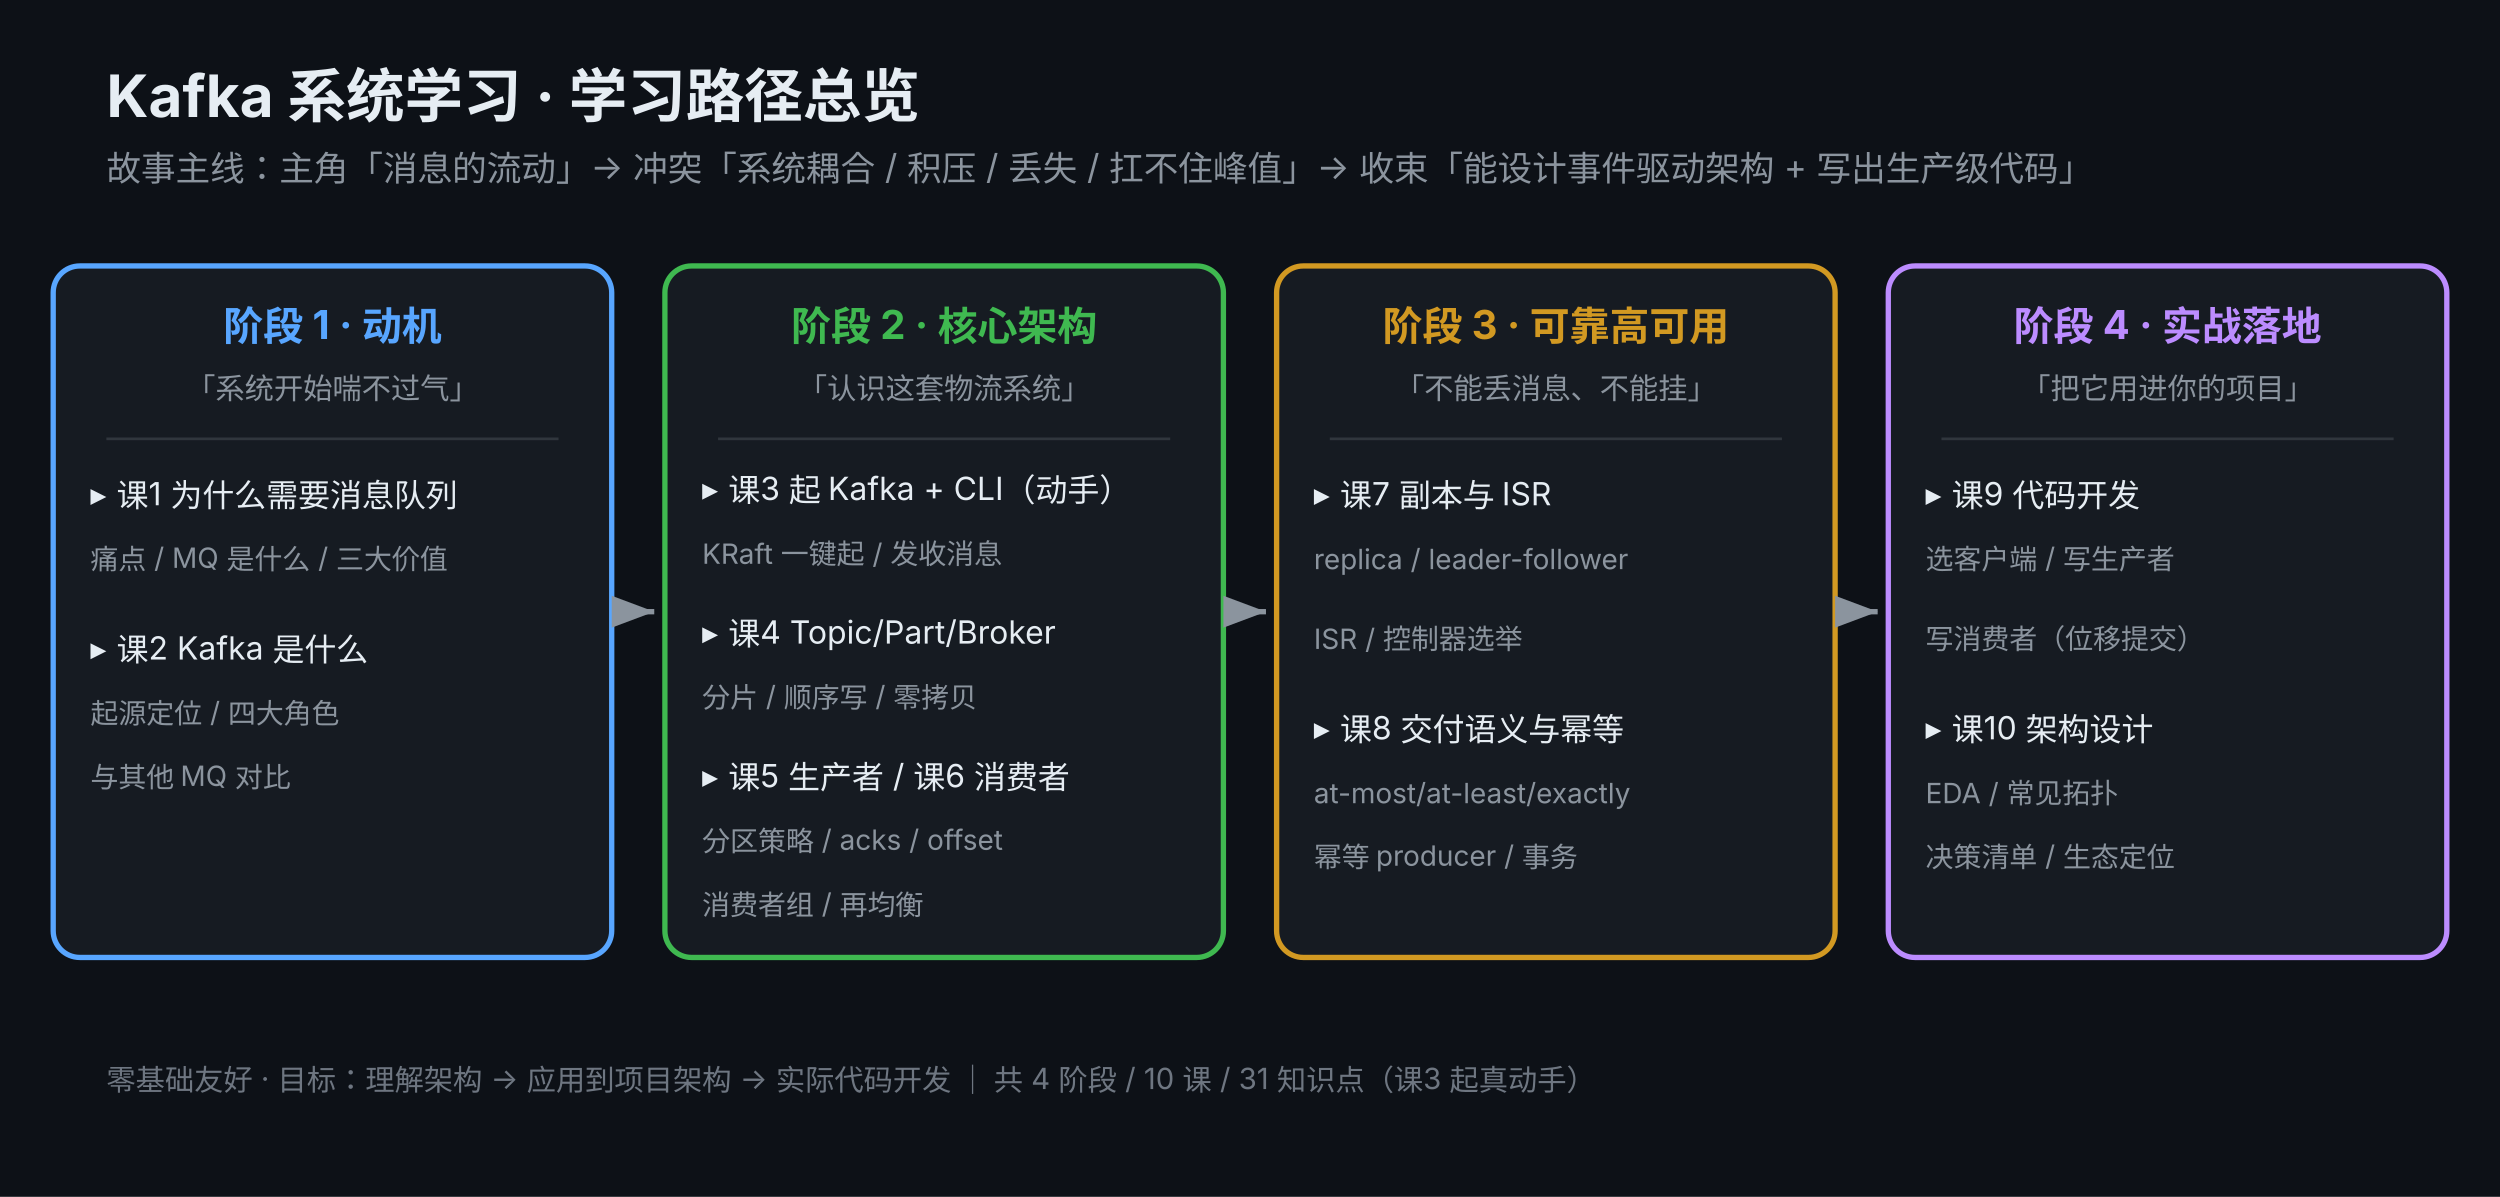
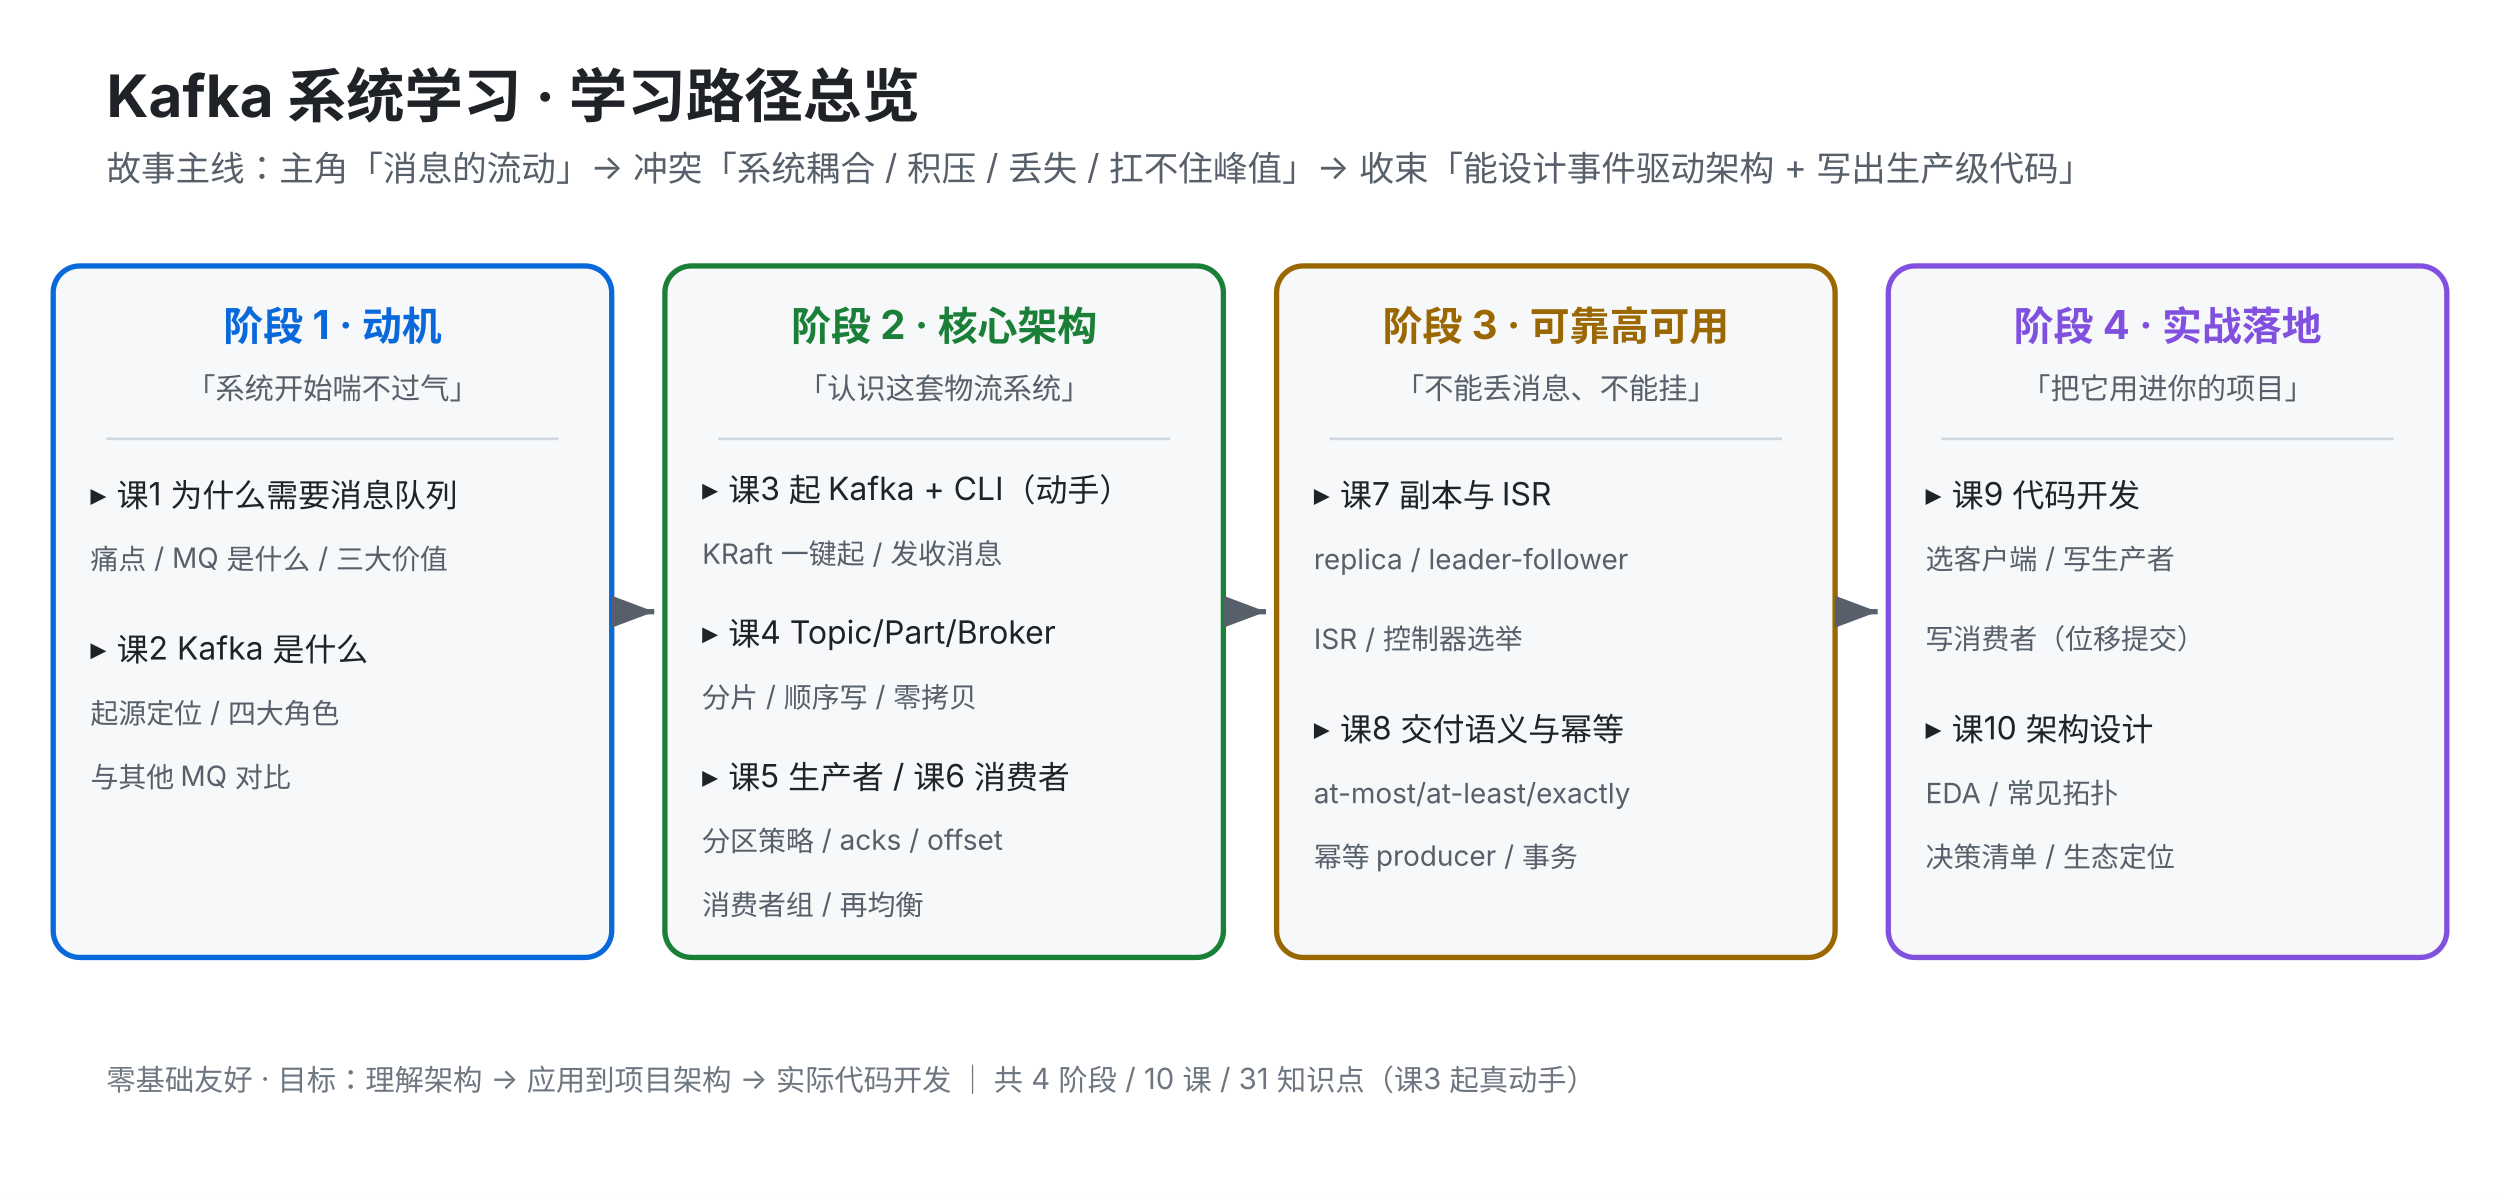
<svg xmlns="http://www.w3.org/2000/svg" viewBox="0 0 940 450" font-family="-apple-system, 'PingFang SC', 'Microsoft YaHei', sans-serif">
-   <rect width="940" height="450" fill="#0d1117" />
-   <text x="40" y="44" fill="#e6edf3" font-size="22" font-weight="700">Kafka 系统学习 · 学习路径总览</text>
-   <text x="40" y="68" fill="#8b949e" font-size="13">故事主线：主角「消息的流动」→ 冲突「系统耦合 / 积压 / 丢失 / 扛不住峰值」→ 收束「能设计事件驱动架构 + 写出生产级代码」</text>
+   <rect width="940" height="450" fill="#ffffff" />
+   <text x="40" y="44" fill="#1f2328" font-size="22" font-weight="700">Kafka 系统学习 · 学习路径总览</text>
+   <text x="40" y="68" fill="#57606a" font-size="13">故事主线：主角「消息的流动」→ 冲突「系统耦合 / 积压 / 丢失 / 扛不住峰值」→ 收束「能设计事件驱动架构 + 写出生产级代码」</text>
  <g>
-     <rect x="20" y="100" width="210" height="260" rx="10" fill="#161b22" stroke="#58a6ff" stroke-width="2" />
-     <text x="125" y="128" fill="#58a6ff" font-size="15" font-weight="700" text-anchor="middle">阶段 1 · 动机</text>
-     <text x="125" y="150" fill="#8b949e" font-size="11" text-anchor="middle">「系统开始喘不过气」</text>
-     <line x1="40" y1="165" x2="210" y2="165" stroke="#30363d" />
-     <text x="34" y="190" fill="#e6edf3" font-size="12">▸ 课1 为什么需要消息队列</text>
-     <text x="34" y="214" fill="#8b949e" font-size="10.5">  痛点 / MQ 是什么 / 三大价值</text>
-     <text x="34" y="248" fill="#e6edf3" font-size="12">▸ 课2 Kafka 是什么</text>
-     <text x="34" y="272" fill="#8b949e" font-size="10.5">  起源定位 / 四大角色</text>
-     <text x="34" y="296" fill="#8b949e" font-size="10.5">  与其他 MQ 对比</text>
+     <rect x="20" y="100" width="210" height="260" rx="10" fill="#f6f8fa" stroke="#0969da" stroke-width="2" />
+     <text x="125" y="128" fill="#0969da" font-size="15" font-weight="700" text-anchor="middle">阶段 1 · 动机</text>
+     <text x="125" y="150" fill="#57606a" font-size="11" text-anchor="middle">「系统开始喘不过气」</text>
+     <line x1="40" y1="165" x2="210" y2="165" stroke="#d0d7de" />
+     <text x="34" y="190" fill="#1f2328" font-size="12">▸ 课1 为什么需要消息队列</text>
+     <text x="34" y="214" fill="#57606a" font-size="10.5">  痛点 / MQ 是什么 / 三大价值</text>
+     <text x="34" y="248" fill="#1f2328" font-size="12">▸ 课2 Kafka 是什么</text>
+     <text x="34" y="272" fill="#57606a" font-size="10.5">  起源定位 / 四大角色</text>
+     <text x="34" y="296" fill="#57606a" font-size="10.5">  与其他 MQ 对比</text>
  </g>
-   <path d="M232 230 L246 230" stroke="#8b949e" stroke-width="2" marker-end="url(#arrow)" />
+   <path d="M232 230 L246 230" stroke="#57606a" stroke-width="2" marker-end="url(#arrow)" />
  <g>
-     <rect x="250" y="100" width="210" height="260" rx="10" fill="#161b22" stroke="#3fb950" stroke-width="2" />
-     <text x="355" y="128" fill="#3fb950" font-size="15" font-weight="700" text-anchor="middle">阶段 2 · 核心架构</text>
-     <text x="355" y="150" fill="#8b949e" font-size="11" text-anchor="middle">「认识这套物流系统」</text>
-     <line x1="270" y1="165" x2="440" y2="165" stroke="#30363d" />
-     <text x="264" y="188" fill="#e6edf3" font-size="12">▸ 课3 起 Kafka + CLI（动手）</text>
-     <text x="264" y="212" fill="#8b949e" font-size="10.5">  KRaft 一键起 / 发收消息</text>
-     <text x="264" y="242" fill="#e6edf3" font-size="12">▸ 课4 Topic/Part/Broker</text>
-     <text x="264" y="266" fill="#8b949e" font-size="10.5">  分片 / 顺序写 / 零拷贝</text>
-     <text x="264" y="296" fill="#e6edf3" font-size="12">▸ 课5 生产者 / 课6 消费者</text>
-     <text x="264" y="320" fill="#8b949e" font-size="10.5">  分区策略 / acks / offset</text>
-     <text x="264" y="344" fill="#8b949e" font-size="10.5">  消费者组 / 再均衡</text>
+     <rect x="250" y="100" width="210" height="260" rx="10" fill="#f6f8fa" stroke="#1a7f37" stroke-width="2" />
+     <text x="355" y="128" fill="#1a7f37" font-size="15" font-weight="700" text-anchor="middle">阶段 2 · 核心架构</text>
+     <text x="355" y="150" fill="#57606a" font-size="11" text-anchor="middle">「认识这套物流系统」</text>
+     <line x1="270" y1="165" x2="440" y2="165" stroke="#d0d7de" />
+     <text x="264" y="188" fill="#1f2328" font-size="12">▸ 课3 起 Kafka + CLI（动手）</text>
+     <text x="264" y="212" fill="#57606a" font-size="10.5">  KRaft 一键起 / 发收消息</text>
+     <text x="264" y="242" fill="#1f2328" font-size="12">▸ 课4 Topic/Part/Broker</text>
+     <text x="264" y="266" fill="#57606a" font-size="10.5">  分片 / 顺序写 / 零拷贝</text>
+     <text x="264" y="296" fill="#1f2328" font-size="12">▸ 课5 生产者 / 课6 消费者</text>
+     <text x="264" y="320" fill="#57606a" font-size="10.5">  分区策略 / acks / offset</text>
+     <text x="264" y="344" fill="#57606a" font-size="10.5">  消费者组 / 再均衡</text>
  </g>
-   <path d="M462 230 L476 230" stroke="#8b949e" stroke-width="2" marker-end="url(#arrow)" />
+   <path d="M462 230 L476 230" stroke="#57606a" stroke-width="2" marker-end="url(#arrow)" />
  <g>
-     <rect x="480" y="100" width="210" height="260" rx="10" fill="#161b22" stroke="#d29922" stroke-width="2" />
-     <text x="585" y="128" fill="#d29922" font-size="15" font-weight="700" text-anchor="middle">阶段 3 · 可靠高可用</text>
-     <text x="585" y="150" fill="#8b949e" font-size="11" text-anchor="middle">「不能丢消息、不能挂」</text>
-     <line x1="500" y1="165" x2="670" y2="165" stroke="#30363d" />
-     <text x="494" y="190" fill="#e6edf3" font-size="12">▸ 课7 副本与 ISR</text>
-     <text x="494" y="214" fill="#8b949e" font-size="10.5">  replica / leader-follower</text>
-     <text x="494" y="244" fill="#8b949e" font-size="10.5">  ISR / 控制器选举</text>
-     <text x="494" y="278" fill="#e6edf3" font-size="12">▸ 课8 交付语义与幂等</text>
-     <text x="494" y="302" fill="#8b949e" font-size="10.5">  at-most/at-least/exactly</text>
-     <text x="494" y="326" fill="#8b949e" font-size="10.5">  幂等 producer / 事务</text>
+     <rect x="480" y="100" width="210" height="260" rx="10" fill="#f6f8fa" stroke="#9a6700" stroke-width="2" />
+     <text x="585" y="128" fill="#9a6700" font-size="15" font-weight="700" text-anchor="middle">阶段 3 · 可靠高可用</text>
+     <text x="585" y="150" fill="#57606a" font-size="11" text-anchor="middle">「不能丢消息、不能挂」</text>
+     <line x1="500" y1="165" x2="670" y2="165" stroke="#d0d7de" />
+     <text x="494" y="190" fill="#1f2328" font-size="12">▸ 课7 副本与 ISR</text>
+     <text x="494" y="214" fill="#57606a" font-size="10.5">  replica / leader-follower</text>
+     <text x="494" y="244" fill="#57606a" font-size="10.5">  ISR / 控制器选举</text>
+     <text x="494" y="278" fill="#1f2328" font-size="12">▸ 课8 交付语义与幂等</text>
+     <text x="494" y="302" fill="#57606a" font-size="10.5">  at-most/at-least/exactly</text>
+     <text x="494" y="326" fill="#57606a" font-size="10.5">  幂等 producer / 事务</text>
  </g>
-   <path d="M692 230 L706 230" stroke="#8b949e" stroke-width="2" marker-end="url(#arrow)" />
+   <path d="M692 230 L706 230" stroke="#57606a" stroke-width="2" marker-end="url(#arrow)" />
  <g>
-     <rect x="710" y="100" width="210" height="260" rx="10" fill="#161b22" stroke="#bc8cff" stroke-width="2" />
-     <text x="815" y="128" fill="#bc8cff" font-size="15" font-weight="700" text-anchor="middle">阶段 4 · 实战落地</text>
-     <text x="815" y="150" fill="#8b949e" font-size="11" text-anchor="middle">「把它用进你的项目」</text>
-     <line x1="730" y1="165" x2="900" y2="165" stroke="#30363d" />
-     <text x="724" y="190" fill="#e6edf3" font-size="12">▸ 课9 代码开发</text>
-     <text x="724" y="214" fill="#8b949e" font-size="10.5">  选客户端 / 写生产者</text>
-     <text x="724" y="244" fill="#8b949e" font-size="10.5">  写消费者（位移提交）</text>
-     <text x="724" y="278" fill="#e6edf3" font-size="12">▸ 课10 架构设计</text>
-     <text x="724" y="302" fill="#8b949e" font-size="10.5">  EDA / 常见拓扑</text>
-     <text x="724" y="326" fill="#8b949e" font-size="10.5">  决策清单 / 生态定位</text>
+     <rect x="710" y="100" width="210" height="260" rx="10" fill="#f6f8fa" stroke="#8250df" stroke-width="2" />
+     <text x="815" y="128" fill="#8250df" font-size="15" font-weight="700" text-anchor="middle">阶段 4 · 实战落地</text>
+     <text x="815" y="150" fill="#57606a" font-size="11" text-anchor="middle">「把它用进你的项目」</text>
+     <line x1="730" y1="165" x2="900" y2="165" stroke="#d0d7de" />
+     <text x="724" y="190" fill="#1f2328" font-size="12">▸ 课9 代码开发</text>
+     <text x="724" y="214" fill="#57606a" font-size="10.5">  选客户端 / 写生产者</text>
+     <text x="724" y="244" fill="#57606a" font-size="10.5">  写消费者（位移提交）</text>
+     <text x="724" y="278" fill="#1f2328" font-size="12">▸ 课10 架构设计</text>
+     <text x="724" y="302" fill="#57606a" font-size="10.5">  EDA / 常见拓扑</text>
+     <text x="724" y="326" fill="#57606a" font-size="10.5">  决策清单 / 生态定位</text>
  </g>
-   <text x="40" y="410" fill="#6e7681" font-size="11">零基础友好 · 目标：理解架构 → 应用到项目架构 → 实际代码开发 ｜ 共 4 阶段 / 10 课 / 31 知识点（课3 起真动手）</text>
+   <text x="40" y="410" fill="#6e7781" font-size="11">零基础友好 · 目标：理解架构 → 应用到项目架构 → 实际代码开发 ｜ 共 4 阶段 / 10 课 / 31 知识点（课3 起真动手）</text>
  <defs>
    <marker id="arrow" markerWidth="10" markerHeight="10" refX="8" refY="3" orient="auto" markerUnits="strokeWidth">
-       <path d="M0,0 L8,3 L0,6 Z" fill="#8b949e" />
+       <path d="M0,0 L8,3 L0,6 Z" fill="#57606a" />
    </marker>
  </defs>
</svg>
